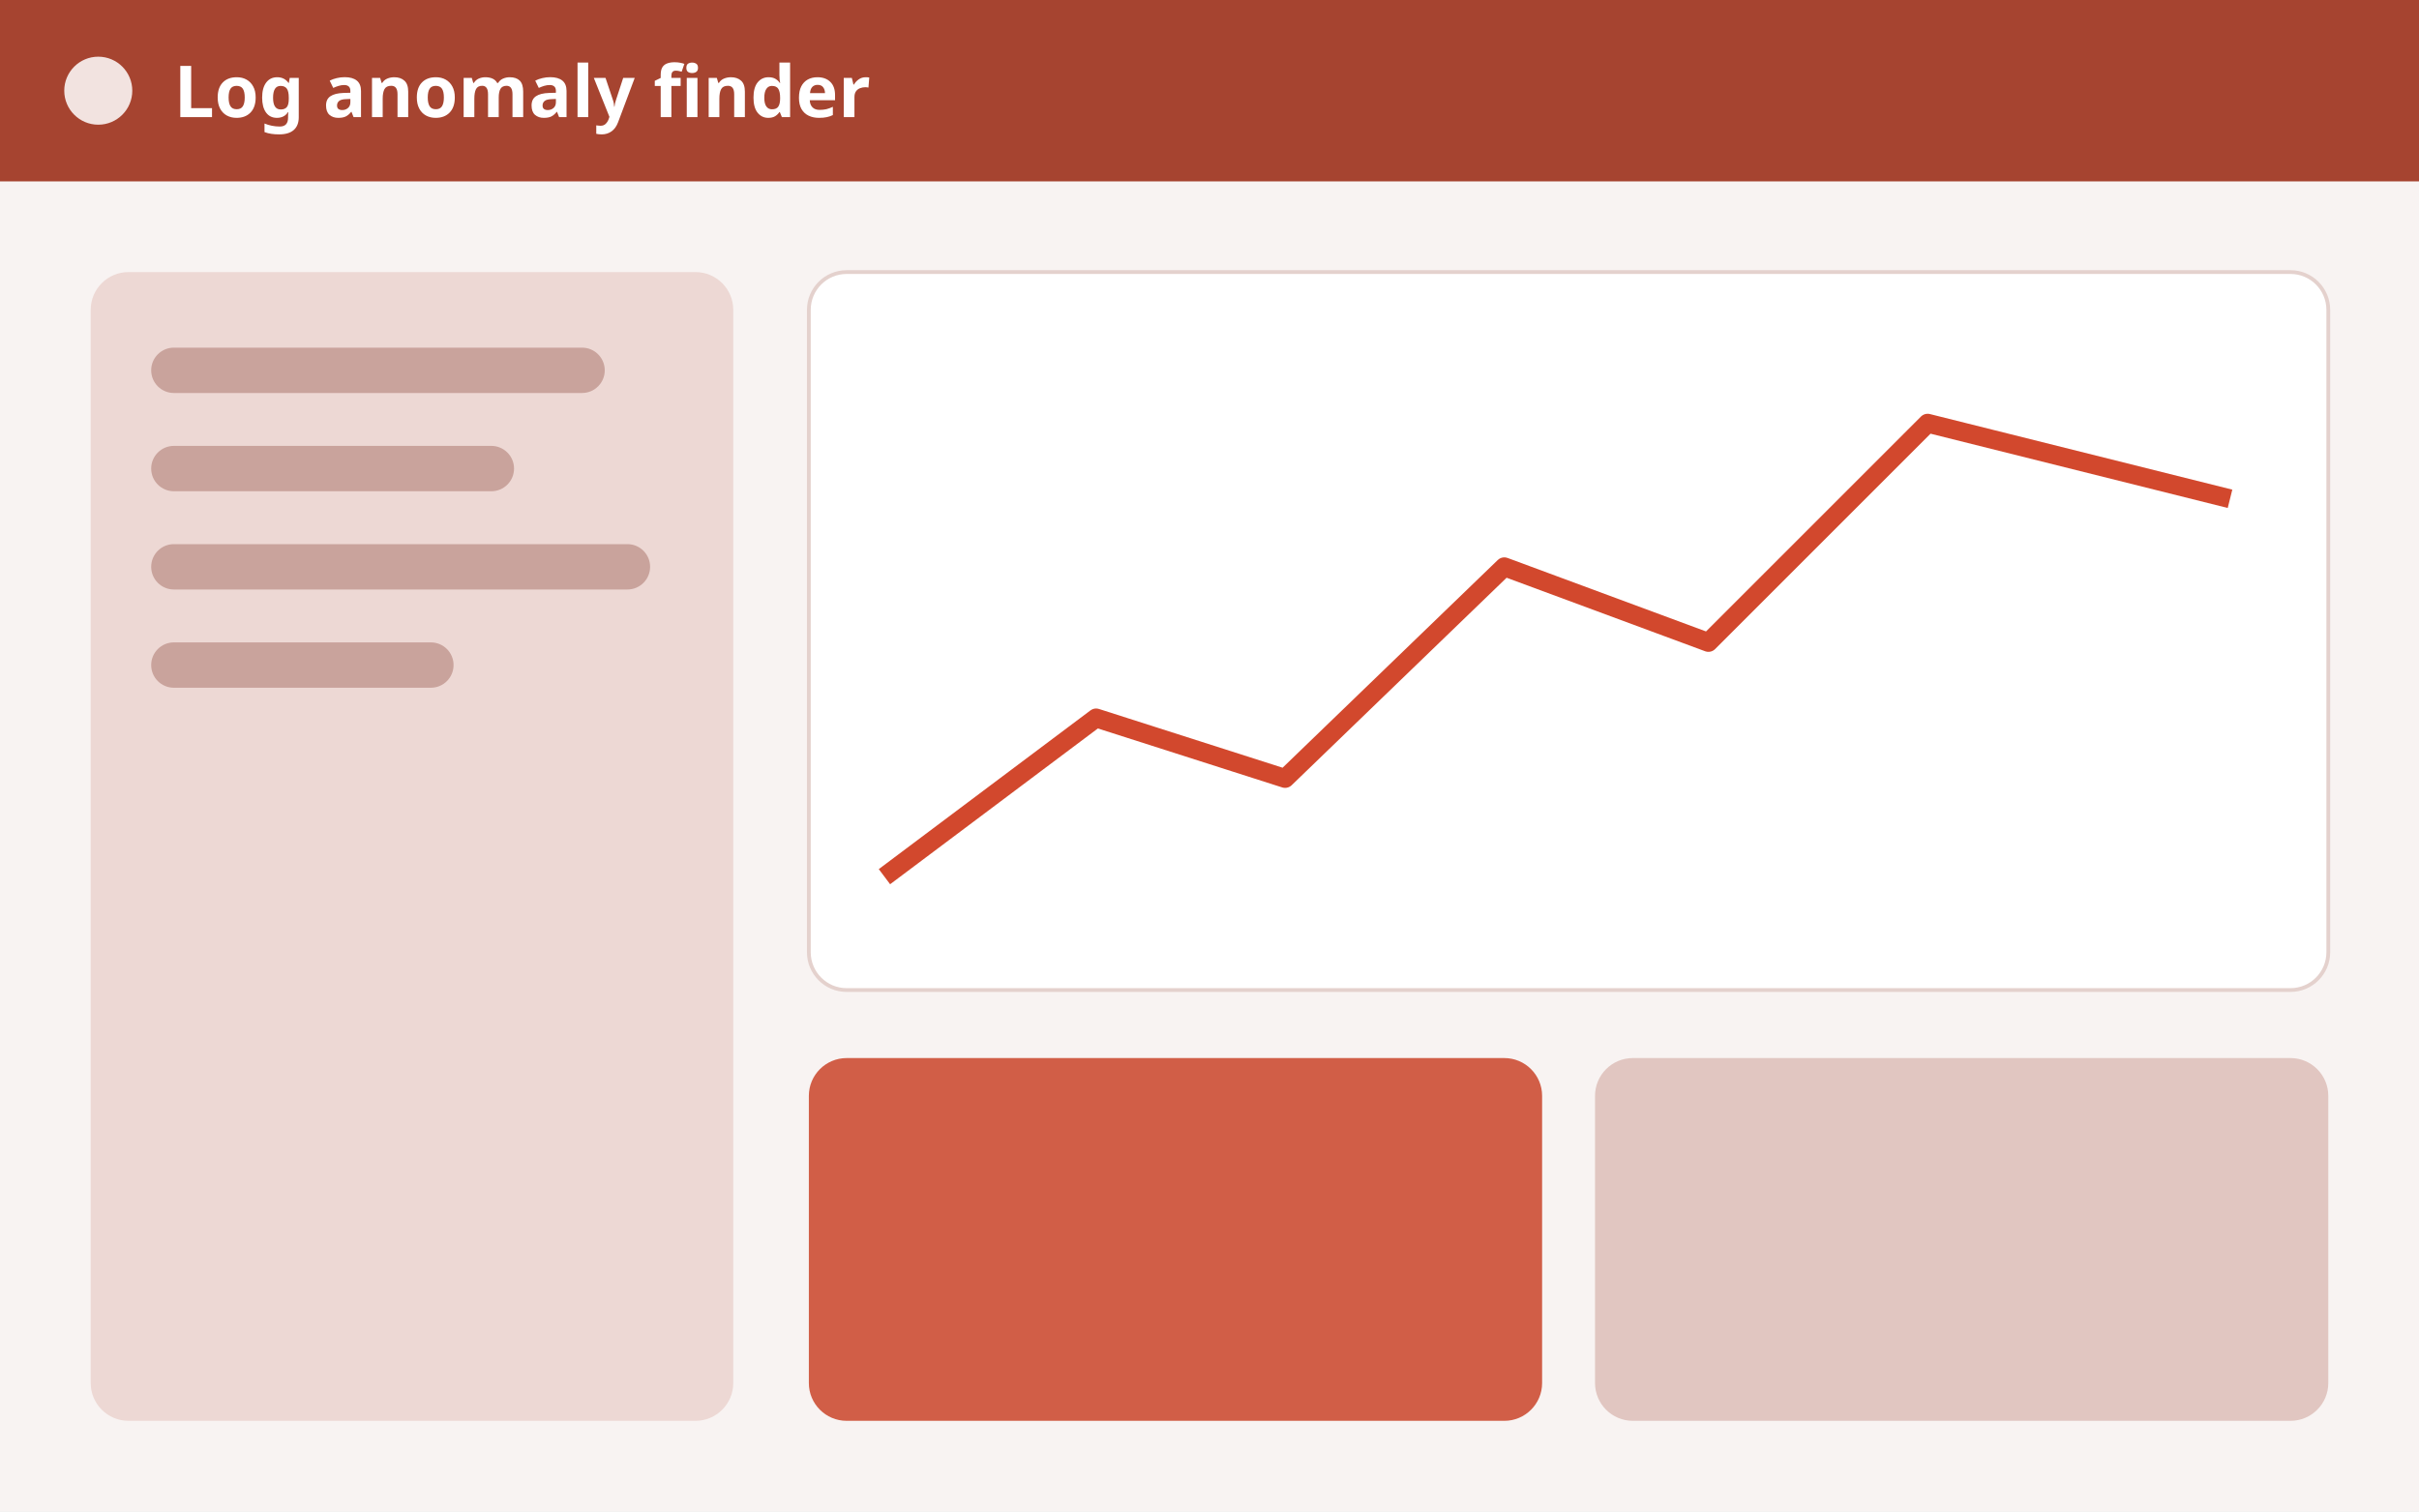
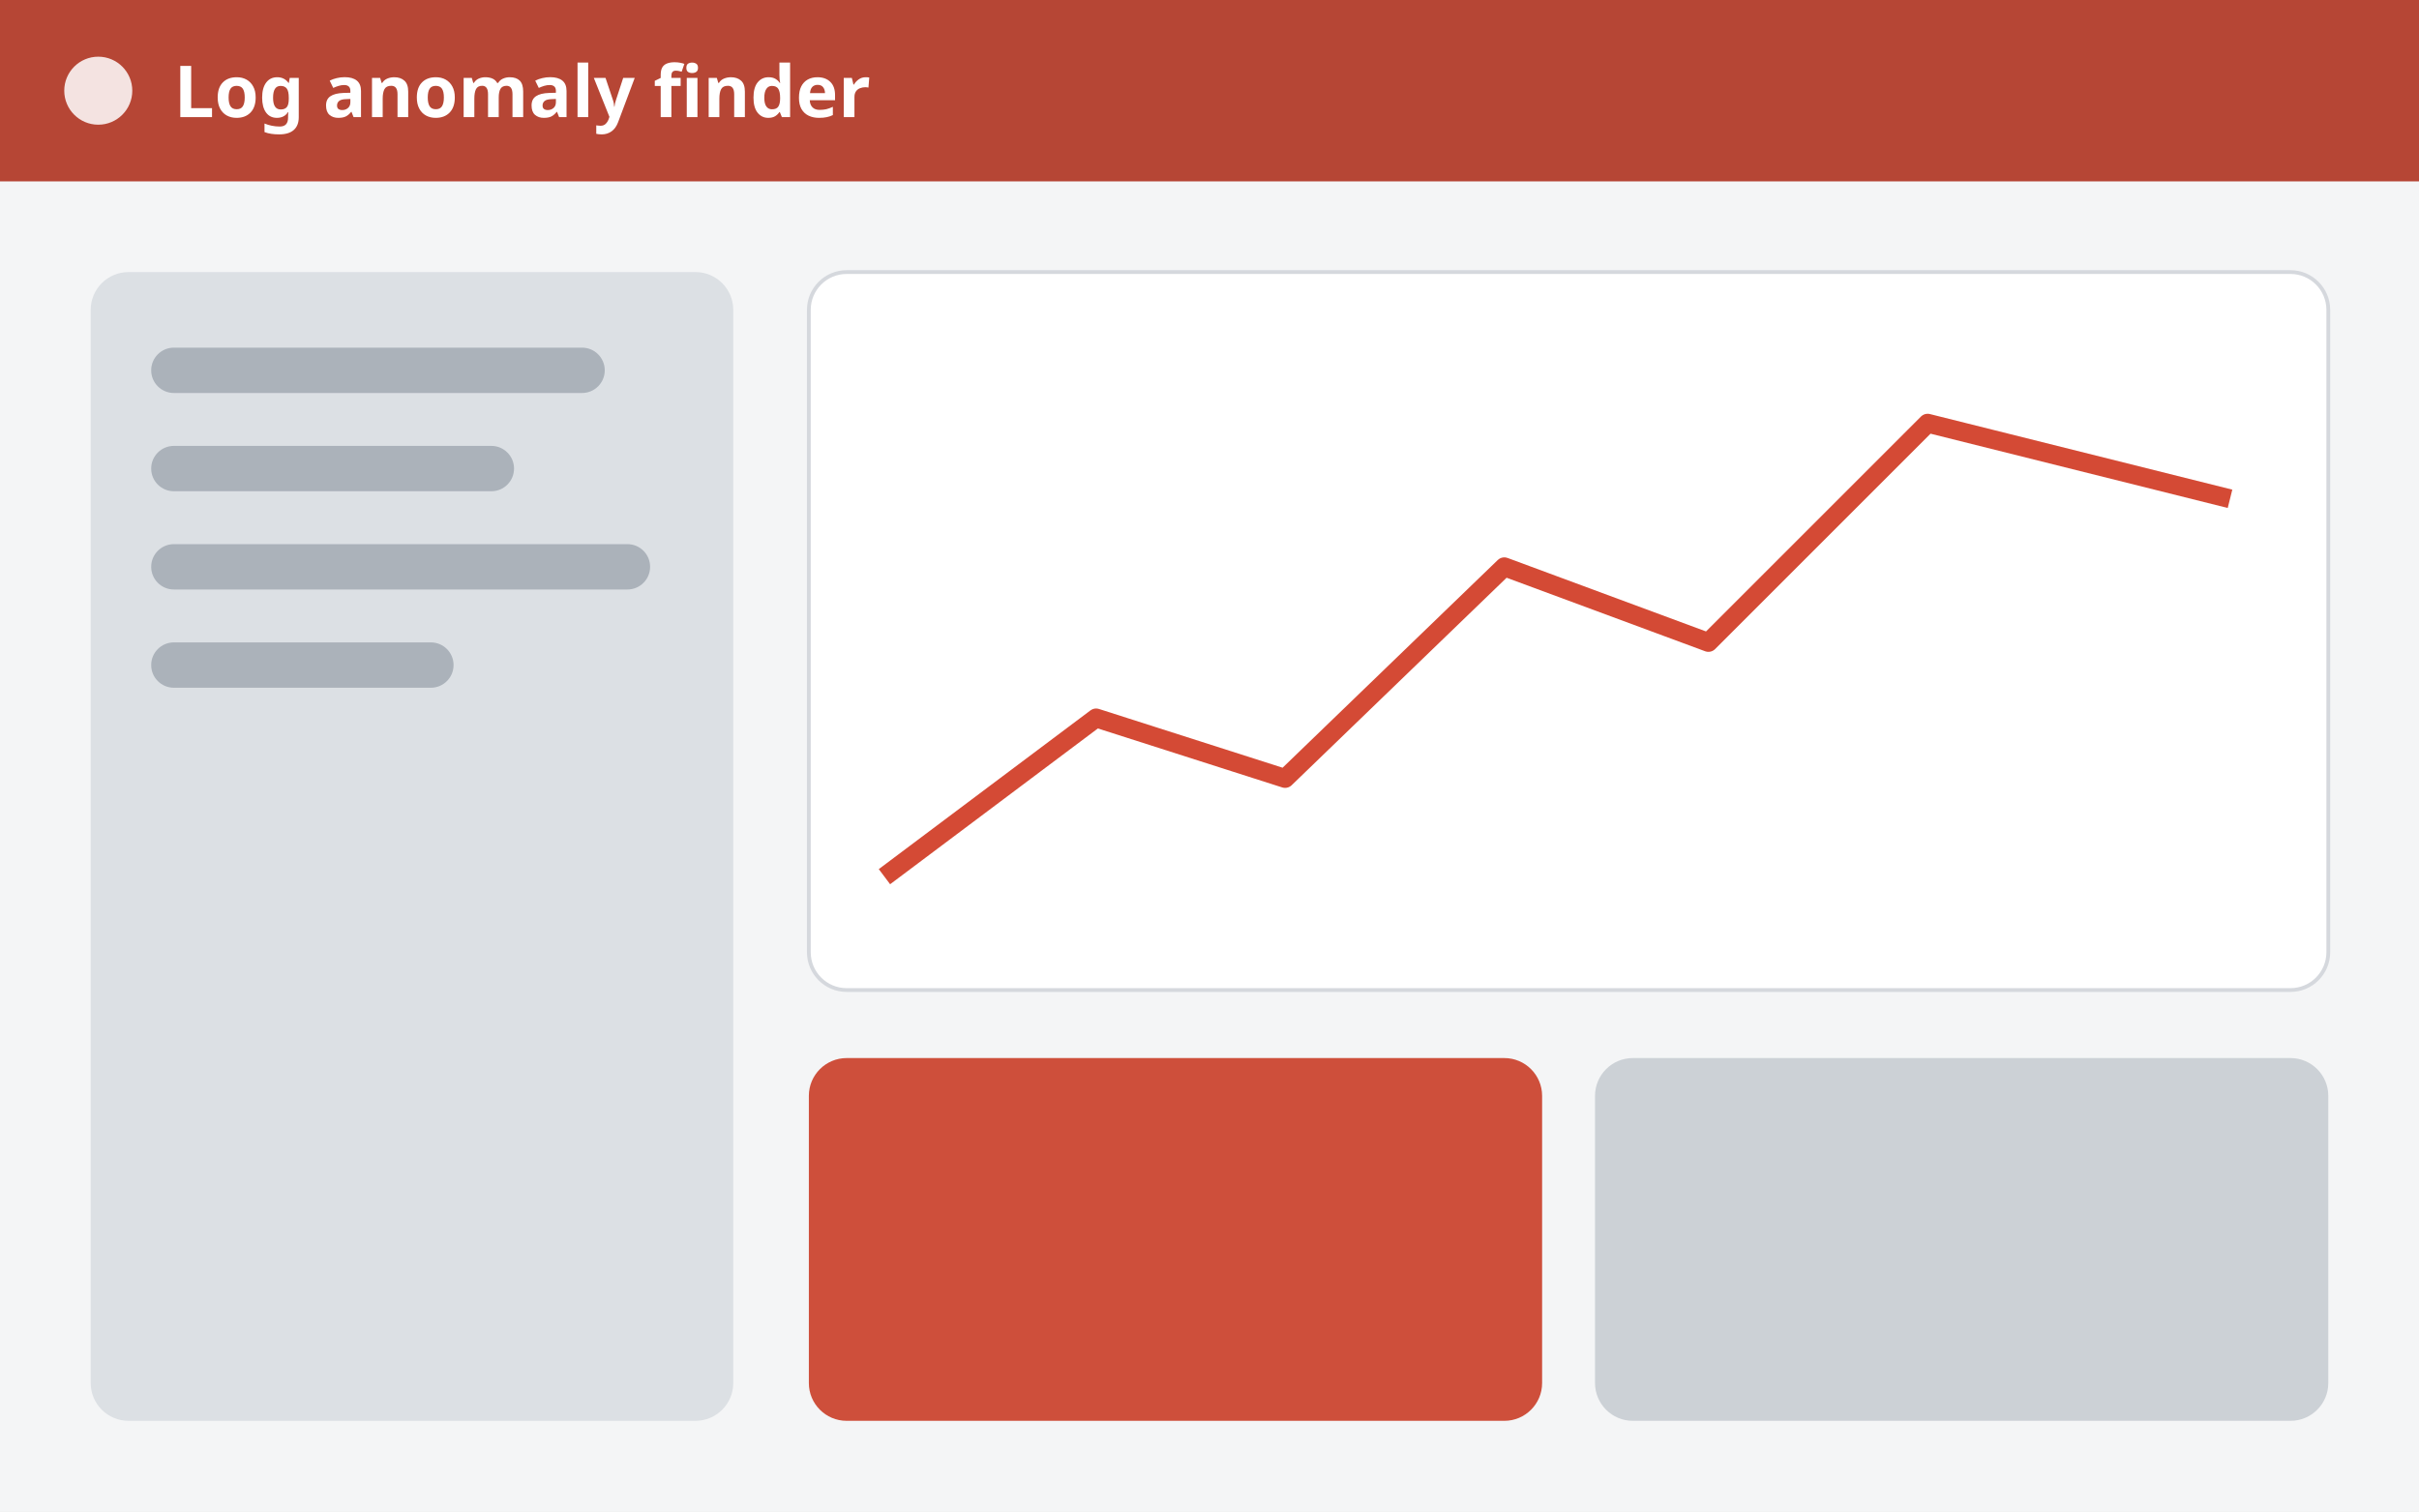
<svg xmlns="http://www.w3.org/2000/svg" width="640" height="400" viewBox="0 0 640 400">
-   <rect width="640" height="400" fill="hsl(10 30% 96%)" />
-   <rect width="640" height="48" fill="hsl(10 55% 42%)" />
+   <rect width="640" height="400" fill="hsl(212 10% 96%)" />
+   <rect width="640" height="48" fill="hsl(8 55% 46%)" />
  <circle cx="26" cy="24" r="9" fill="#fff" opacity=".85" />
  <text x="46" y="31" font-family="system-ui, sans-serif" font-size="19" font-weight="600" fill="#fff">Log anomaly finder</text>
-   <rect x="24" y="72" width="170" height="304" rx="10" fill="hsl(10 40% 88%)" />
-   <g fill="hsl(10 30% 70%)">
+   <rect x="24" y="72" width="170" height="304" rx="10" fill="hsl(212 13% 88%)" />
+   <g fill="hsl(212 10% 70%)">
    <rect x="40" y="92" width="120" height="12" rx="6" />
    <rect x="40" y="118" width="96" height="12" rx="6" />
    <rect x="40" y="144" width="132" height="12" rx="6" />
    <rect x="40" y="170" width="80" height="12" rx="6" />
  </g>
-   <rect x="214" y="72" width="402" height="190" rx="10" fill="#fff" stroke="hsl(10 30% 85%)" />
-   <polyline points="234,232 290,190 340,206 398,150 452,170 510,112 590,132" fill="none" stroke="hsl(10 65% 50%)" stroke-width="5" stroke-linejoin="round" />
-   <rect x="214" y="280" width="194" height="96" rx="10" fill="hsl(10 60% 55%)" />
-   <rect x="422" y="280" width="194" height="96" rx="10" fill="hsl(10 35% 82%)" />
+   <rect x="214" y="72" width="402" height="190" rx="10" fill="#fff" stroke="hsl(212 10% 85%)" />
+   <polyline points="234,232 290,190 340,206 398,150 452,170 510,112 590,132" fill="none" stroke="hsl(8 65% 52%)" stroke-width="5" stroke-linejoin="round" />
+   <rect x="214" y="280" width="194" height="96" rx="10" fill="hsl(8 60% 52%)" />
+   <rect x="422" y="280" width="194" height="96" rx="10" fill="hsl(212 11% 82%)" />
</svg>
